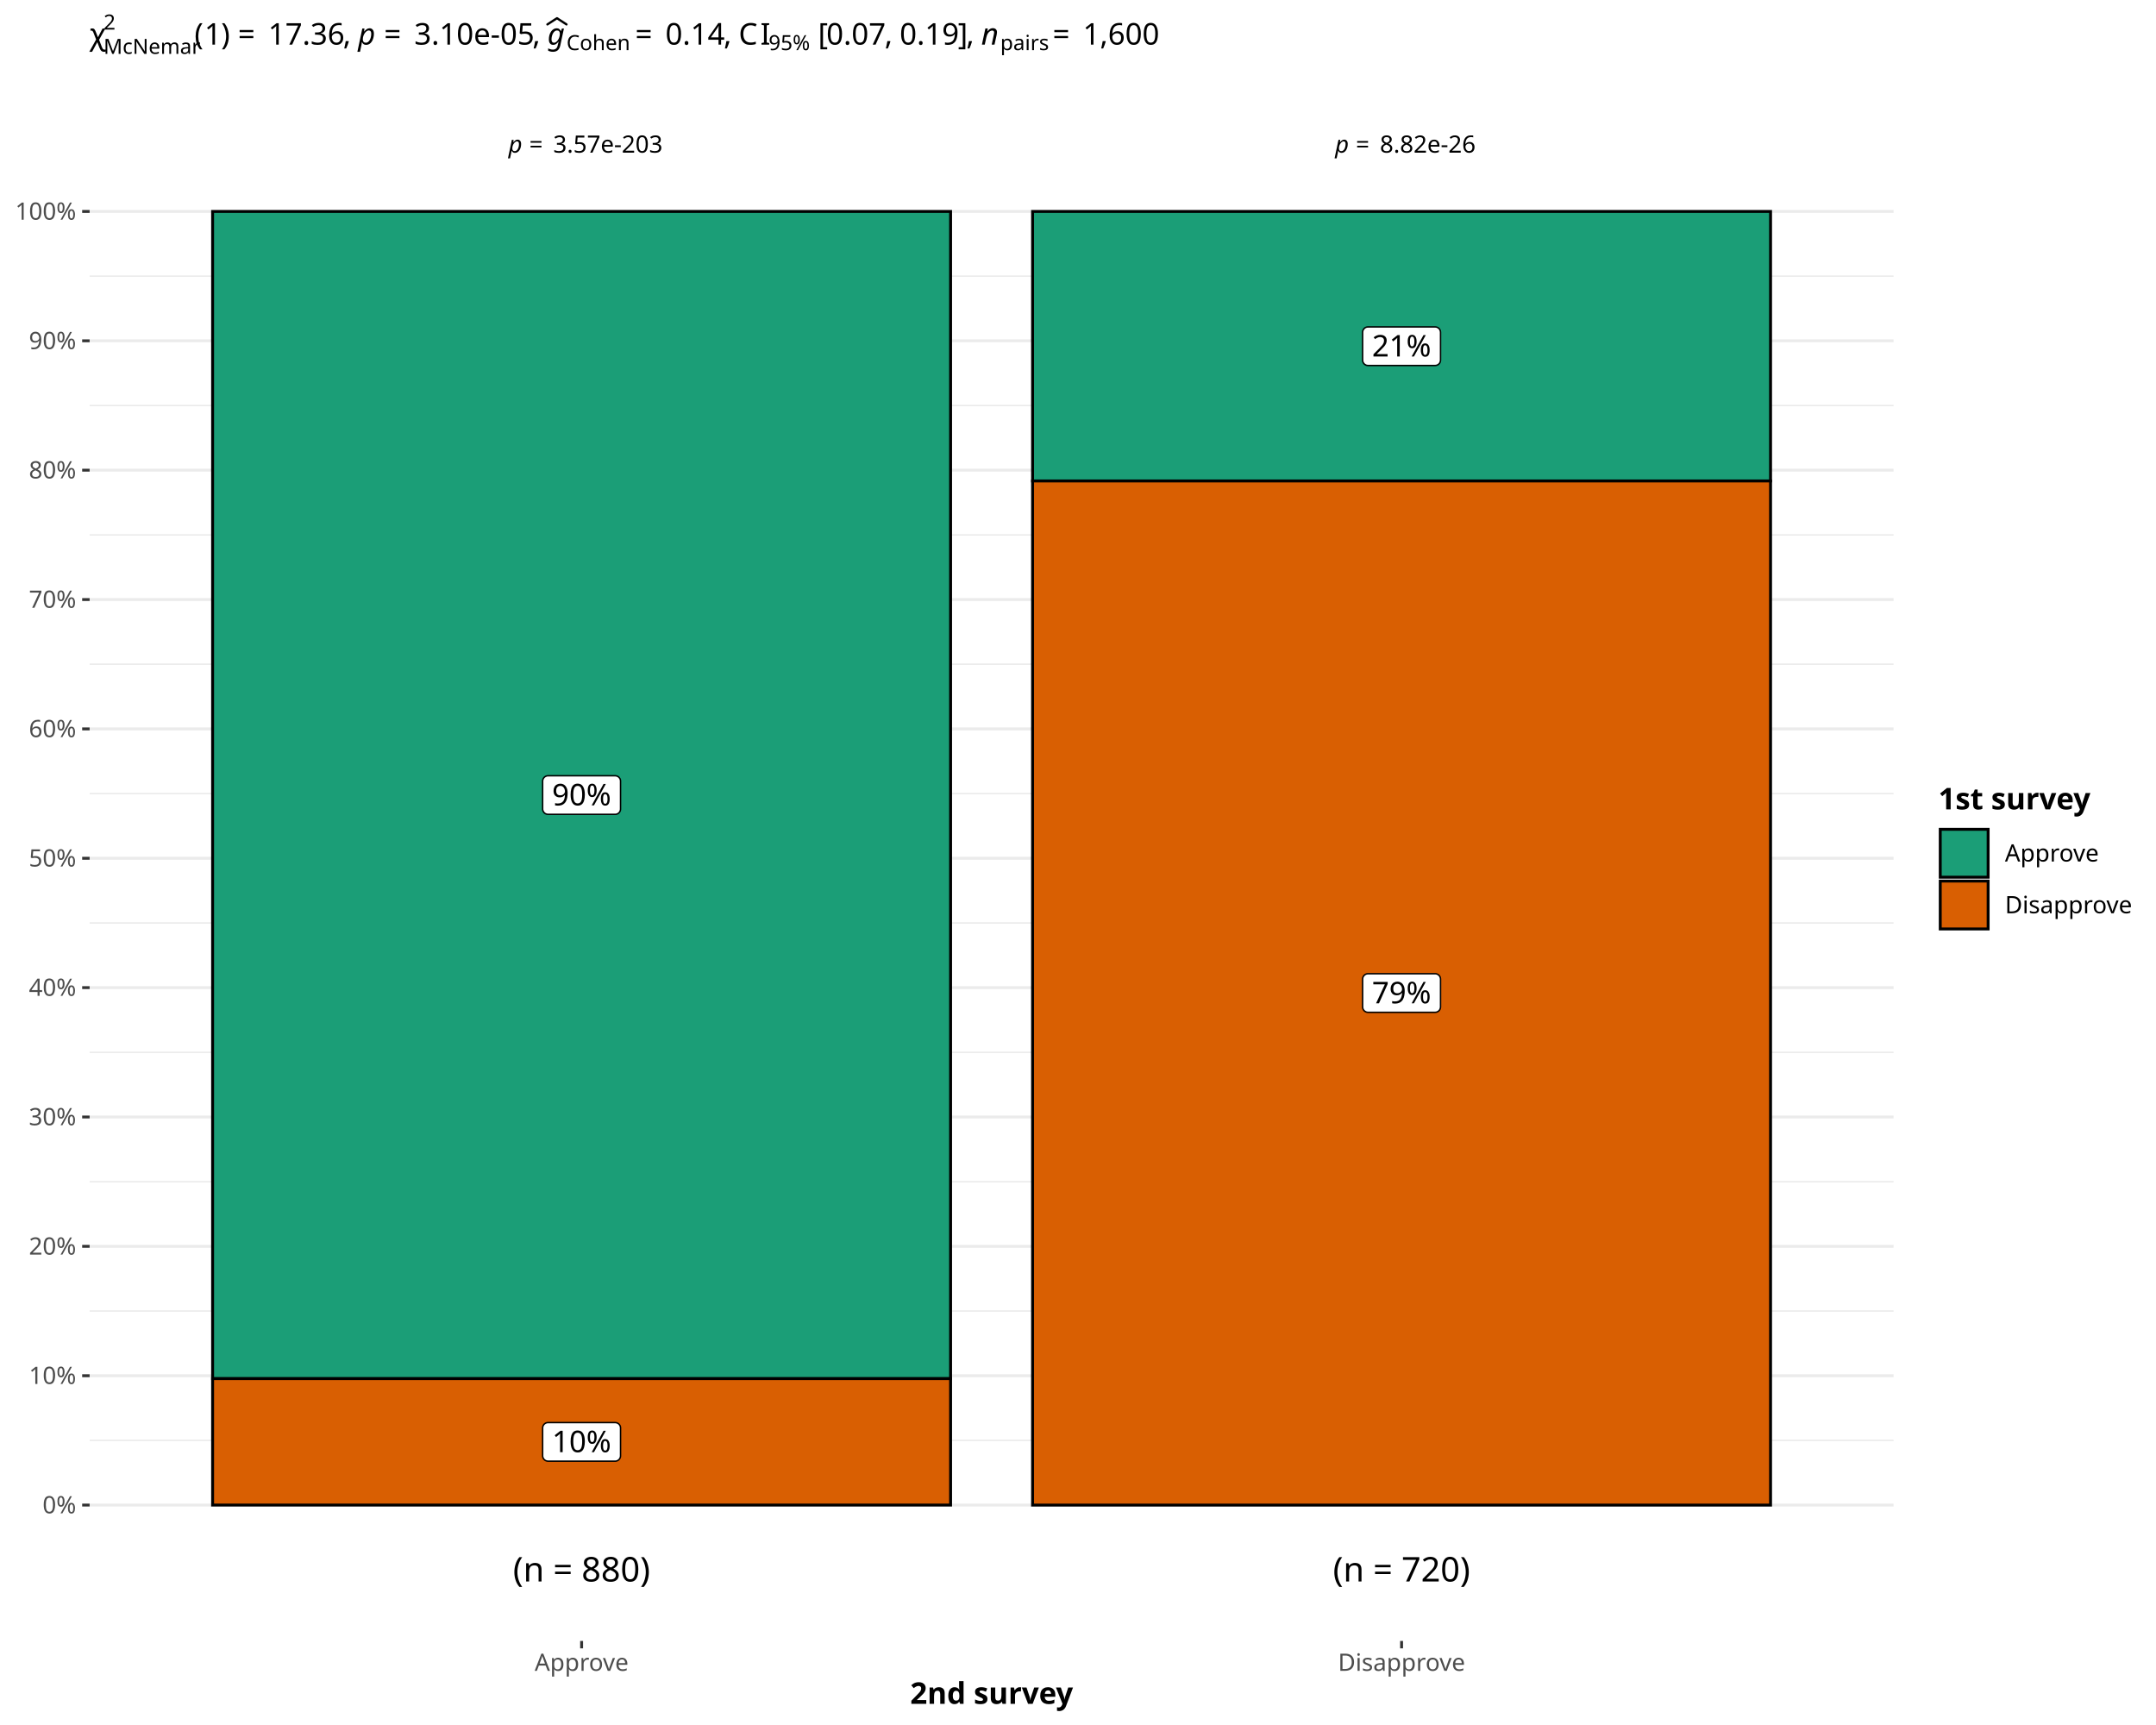
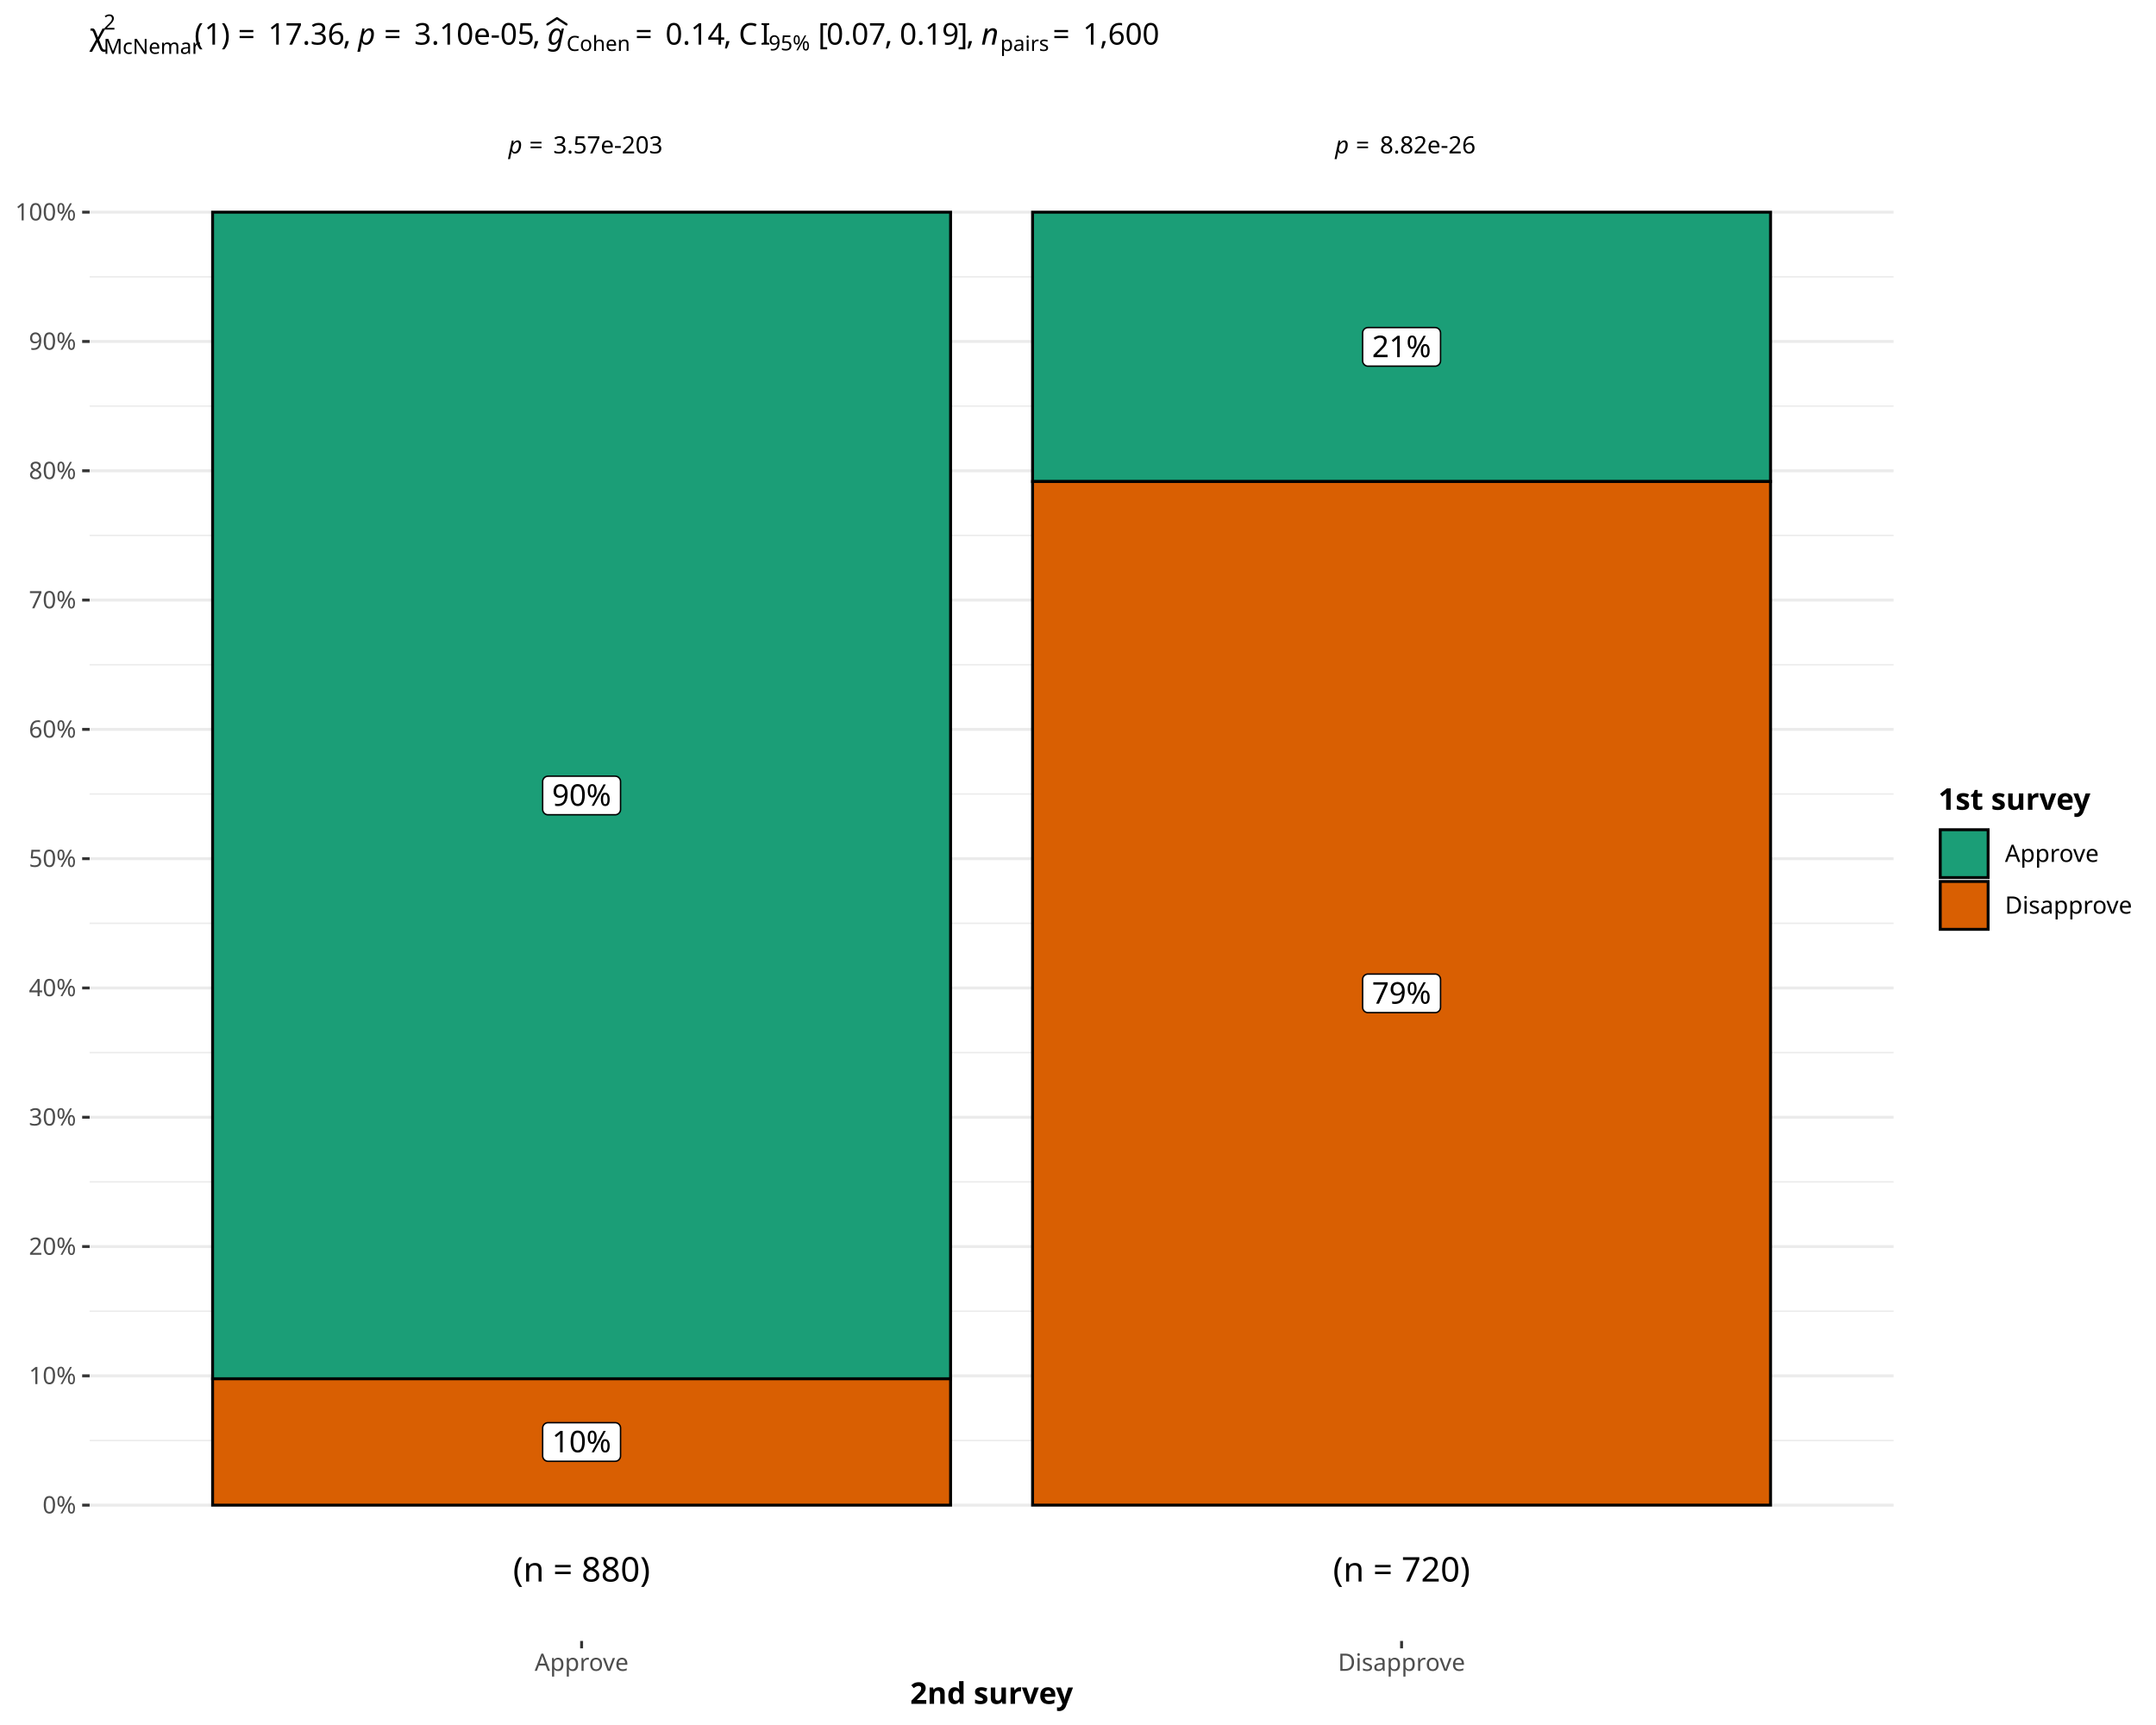
<svg xmlns="http://www.w3.org/2000/svg" class="svglite" data-engine-version="2.0" width="720.00pt" height="576.00pt" viewBox="0 0 720.00 576.00">
  <defs>
    <style type="text/css">
    .svglite line, .svglite polyline, .svglite polygon, .svglite path, .svglite rect, .svglite circle {
      fill: none;
      stroke: #000000;
      stroke-linecap: round;
      stroke-linejoin: round;
      stroke-miterlimit: 10.00;
    }
  </style>
  </defs>
  <rect width="100%" height="100%" style="stroke: none; fill: #FFFFFF;" />
  <defs>
    <clipPath id="cpMC4wMHw3MjAuMDB8MC4wMHw1NzYuMDA=">
      <rect x="0.00" y="0.00" width="720.00" height="576.00" />
    </clipPath>
  </defs>
  <g clip-path="url(#cpMC4wMHw3MjAuMDB8MC4wMHw1NzYuMDA=)">
    <rect x="0.00" y="0.00" width="720.00" height="576.00" style="stroke-width: 0.97; stroke: #FFFFFF; fill: #FFFFFF;" />
  </g>
  <defs>
-     <clipPath id="cpMjkuOTN8NjMyLjM2fDI1LjI1fDU0Ny45Mg==">
-       <rect x="29.93" y="25.25" width="602.43" height="522.67" />
+     <clipPath id="cpMjkuOTN8NjMyLjM2fDI1LjUyfDU0Ny45Mg==">
+       <rect x="29.93" y="25.52" width="602.43" height="522.40" />
    </clipPath>
  </defs>
-   <g clip-path="url(#cpMjkuOTN8NjMyLjM2fDI1LjI1fDU0Ny45Mg==)">
-     <rect x="29.93" y="25.25" width="602.43" height="522.67" style="stroke-width: 0.97; stroke: none; fill: #FFFFFF;" />
-     <polyline points="29.93,480.97 632.36,480.97 " style="stroke-width: 0.48; stroke: #EBEBEB; stroke-linecap: butt;" />
-     <polyline points="29.93,437.77 632.36,437.77 " style="stroke-width: 0.48; stroke: #EBEBEB; stroke-linecap: butt;" />
-     <polyline points="29.93,394.58 632.36,394.58 " style="stroke-width: 0.48; stroke: #EBEBEB; stroke-linecap: butt;" />
-     <polyline points="29.93,351.38 632.36,351.38 " style="stroke-width: 0.48; stroke: #EBEBEB; stroke-linecap: butt;" />
-     <polyline points="29.93,308.18 632.36,308.18 " style="stroke-width: 0.48; stroke: #EBEBEB; stroke-linecap: butt;" />
-     <polyline points="29.93,264.99 632.36,264.99 " style="stroke-width: 0.48; stroke: #EBEBEB; stroke-linecap: butt;" />
-     <polyline points="29.93,221.79 632.36,221.79 " style="stroke-width: 0.48; stroke: #EBEBEB; stroke-linecap: butt;" />
-     <polyline points="29.93,178.60 632.36,178.60 " style="stroke-width: 0.48; stroke: #EBEBEB; stroke-linecap: butt;" />
-     <polyline points="29.93,135.40 632.36,135.40 " style="stroke-width: 0.48; stroke: #EBEBEB; stroke-linecap: butt;" />
-     <polyline points="29.93,92.21 632.36,92.21 " style="stroke-width: 0.48; stroke: #EBEBEB; stroke-linecap: butt;" />
-     <polyline points="29.93,502.56 632.36,502.56 " style="stroke-width: 0.97; stroke: #EBEBEB; stroke-linecap: butt;" />
-     <polyline points="29.93,459.37 632.36,459.37 " style="stroke-width: 0.97; stroke: #EBEBEB; stroke-linecap: butt;" />
-     <polyline points="29.93,416.17 632.36,416.17 " style="stroke-width: 0.97; stroke: #EBEBEB; stroke-linecap: butt;" />
-     <polyline points="29.93,372.98 632.36,372.98 " style="stroke-width: 0.97; stroke: #EBEBEB; stroke-linecap: butt;" />
-     <polyline points="29.93,329.78 632.36,329.78 " style="stroke-width: 0.97; stroke: #EBEBEB; stroke-linecap: butt;" />
-     <polyline points="29.93,286.59 632.36,286.59 " style="stroke-width: 0.97; stroke: #EBEBEB; stroke-linecap: butt;" />
-     <polyline points="29.93,243.39 632.36,243.39 " style="stroke-width: 0.97; stroke: #EBEBEB; stroke-linecap: butt;" />
-     <polyline points="29.93,200.20 632.36,200.20 " style="stroke-width: 0.97; stroke: #EBEBEB; stroke-linecap: butt;" />
-     <polyline points="29.93,157.00 632.36,157.00 " style="stroke-width: 0.97; stroke: #EBEBEB; stroke-linecap: butt;" />
-     <polyline points="29.93,113.80 632.36,113.80 " style="stroke-width: 0.97; stroke: #EBEBEB; stroke-linecap: butt;" />
-     <polyline points="29.93,70.61 632.36,70.61 " style="stroke-width: 0.97; stroke: #EBEBEB; stroke-linecap: butt;" />
-     <rect x="71.00" y="70.61" width="246.45" height="389.74" style="stroke-width: 0.97; stroke-linecap: butt; stroke-linejoin: miter; fill: #1B9E77;" />
-     <rect x="71.00" y="460.35" width="246.45" height="42.21" style="stroke-width: 0.97; stroke-linecap: butt; stroke-linejoin: miter; fill: #D95F02;" />
-     <rect x="344.83" y="70.61" width="246.45" height="89.99" style="stroke-width: 0.97; stroke-linecap: butt; stroke-linejoin: miter; fill: #1B9E77;" />
-     <rect x="344.83" y="160.60" width="246.45" height="341.97" style="stroke-width: 0.97; stroke-linecap: butt; stroke-linejoin: miter; fill: #D95F02;" />
-     <polygon points="183.02,271.92 205.43,271.92 205.36,271.92 205.65,271.91 205.94,271.85 206.21,271.75 206.46,271.60 206.68,271.42 206.87,271.20 207.03,270.96 207.14,270.69 207.21,270.41 207.23,270.12 207.23,270.12 207.23,260.84 207.23,260.84 207.21,260.55 207.14,260.27 207.03,260.00 206.87,259.76 206.68,259.54 206.46,259.36 206.21,259.21 205.94,259.11 205.65,259.05 205.43,259.04 183.02,259.04 183.24,259.05 182.95,259.04 182.66,259.07 182.38,259.16 182.12,259.28 181.88,259.44 181.67,259.64 181.50,259.88 181.36,260.13 181.27,260.41 181.22,260.69 181.22,260.84 181.22,270.12 181.22,269.98 181.22,270.27 181.27,270.55 181.36,270.83 181.50,271.08 181.67,271.31 181.88,271.51 182.12,271.68 182.38,271.80 182.66,271.88 182.95,271.92 " style="stroke-width: 0.48; fill: #FFFFFF;" />
-     <text x="194.23" y="268.92" text-anchor="middle" style="font-size: 10.00px; font-family: sans;" textLength="20.02px" lengthAdjust="spacingAndGlyphs">90%</text>
-     <polygon points="183.02,487.90 205.43,487.90 205.36,487.90 205.65,487.89 205.94,487.83 206.21,487.73 206.46,487.58 206.68,487.40 206.87,487.18 207.03,486.94 207.14,486.67 207.21,486.39 207.23,486.10 207.23,486.10 207.23,476.82 207.23,476.82 207.21,476.53 207.14,476.25 207.03,475.98 206.87,475.74 206.68,475.52 206.46,475.34 206.21,475.19 205.94,475.09 205.65,475.03 205.43,475.02 183.02,475.02 183.24,475.03 182.95,475.02 182.66,475.05 182.38,475.13 182.12,475.26 181.88,475.42 181.67,475.62 181.50,475.85 181.36,476.11 181.27,476.39 181.22,476.67 181.22,476.82 181.22,486.10 181.22,485.95 181.22,486.24 181.27,486.53 181.36,486.80 181.50,487.06 181.67,487.29 181.88,487.49 182.12,487.66 182.38,487.78 182.66,487.86 182.95,487.90 " style="stroke-width: 0.48; fill: #FFFFFF;" />
-     <text x="194.23" y="484.90" text-anchor="middle" style="font-size: 10.00px; font-family: sans;" textLength="20.02px" lengthAdjust="spacingAndGlyphs">10%</text>
-     <polygon points="456.85,122.04 479.27,122.04 479.19,122.04 479.48,122.03 479.77,121.97 480.04,121.87 480.29,121.73 480.51,121.54 480.71,121.33 480.86,121.08 480.97,120.81 481.04,120.53 481.07,120.24 481.07,120.24 481.07,110.96 481.07,110.96 481.04,110.67 480.97,110.39 480.86,110.13 480.71,109.88 480.51,109.66 480.29,109.48 480.04,109.34 479.77,109.23 479.48,109.18 479.27,109.16 456.85,109.16 457.07,109.18 456.78,109.16 456.49,109.20 456.21,109.28 455.95,109.40 455.71,109.57 455.50,109.77 455.33,110.00 455.19,110.26 455.10,110.53 455.06,110.82 455.05,110.96 455.05,120.24 455.06,120.10 455.06,120.39 455.10,120.68 455.19,120.95 455.33,121.21 455.50,121.44 455.71,121.64 455.95,121.80 456.21,121.93 456.49,122.01 456.78,122.04 " style="stroke-width: 0.48; fill: #FFFFFF;" />
-     <text x="468.06" y="119.04" text-anchor="middle" style="font-size: 10.00px; font-family: sans;" textLength="20.02px" lengthAdjust="spacingAndGlyphs">21%</text>
-     <polygon points="456.85,338.02 479.27,338.02 479.19,338.02 479.48,338.01 479.77,337.95 480.04,337.85 480.29,337.70 480.51,337.52 480.71,337.30 480.86,337.06 480.97,336.79 481.04,336.51 481.07,336.22 481.07,336.22 481.07,326.94 481.07,326.94 481.04,326.65 480.97,326.37 480.86,326.10 480.71,325.86 480.51,325.64 480.29,325.46 480.04,325.31 479.77,325.21 479.48,325.15 479.27,325.14 456.85,325.14 457.07,325.15 456.78,325.14 456.49,325.18 456.21,325.26 455.95,325.38 455.71,325.55 455.50,325.75 455.33,325.98 455.19,326.24 455.10,326.51 455.06,326.80 455.05,326.94 455.05,336.22 455.06,336.08 455.06,336.37 455.10,336.65 455.19,336.93 455.33,337.18 455.50,337.42 455.71,337.62 455.95,337.78 456.21,337.91 456.49,337.99 456.78,338.02 " style="stroke-width: 0.48; fill: #FFFFFF;" />
-     <text x="468.06" y="335.02" text-anchor="middle" style="font-size: 10.00px; font-family: sans;" textLength="20.02px" lengthAdjust="spacingAndGlyphs">79%</text>
-     <text x="443.86" y="50.97" style="font-size: 7.97px; font-family: sans;" textLength="1.99px" lengthAdjust="spacingAndGlyphs"> </text>
-     <text x="445.86" y="50.97" style="font-size: 7.97px; font-style: italic; font-family: sans;" textLength="4.43px" lengthAdjust="spacingAndGlyphs">p</text>
-     <text x="452.77" y="50.97" style="font-size: 7.97px; font-family: sans;" textLength="6.19px" lengthAdjust="spacingAndGlyphs">=</text>
-     <text x="460.80" y="50.97" style="font-size: 7.97px; font-family: sans;" textLength="31.45px" lengthAdjust="spacingAndGlyphs">8.82e-26</text>
-     <text x="167.81" y="50.97" style="font-size: 7.97px; font-family: sans;" textLength="1.99px" lengthAdjust="spacingAndGlyphs"> </text>
-     <text x="169.81" y="50.97" style="font-size: 7.97px; font-style: italic; font-family: sans;" textLength="4.43px" lengthAdjust="spacingAndGlyphs">p</text>
-     <text x="176.73" y="50.97" style="font-size: 7.97px; font-family: sans;" textLength="6.19px" lengthAdjust="spacingAndGlyphs">=</text>
-     <text x="184.75" y="50.97" style="font-size: 7.97px; font-family: sans;" textLength="35.88px" lengthAdjust="spacingAndGlyphs">3.57e-203</text>
-     <text x="468.06" y="528.08" text-anchor="middle" style="font-size: 11.38px; font-family: sans;" textLength="45.87px" lengthAdjust="spacingAndGlyphs">(n = 720)</text>
-     <text x="194.23" y="528.08" text-anchor="middle" style="font-size: 11.38px; font-family: sans;" textLength="45.87px" lengthAdjust="spacingAndGlyphs">(n = 880)</text>
+   <g clip-path="url(#cpMjkuOTN8NjMyLjM2fDI1LjUyfDU0Ny45Mg==)">
+     <rect x="29.93" y="25.52" width="602.43" height="522.40" style="stroke-width: 0.97; stroke: none; fill: #FFFFFF;" />
+     <polyline points="29.93,481.00 632.36,481.00 " style="stroke-width: 0.48; stroke: #EBEBEB; stroke-linecap: butt;" />
+     <polyline points="29.93,437.83 632.36,437.83 " style="stroke-width: 0.48; stroke: #EBEBEB; stroke-linecap: butt;" />
+     <polyline points="29.93,394.65 632.36,394.65 " style="stroke-width: 0.48; stroke: #EBEBEB; stroke-linecap: butt;" />
+     <polyline points="29.93,351.48 632.36,351.48 " style="stroke-width: 0.48; stroke: #EBEBEB; stroke-linecap: butt;" />
+     <polyline points="29.93,308.31 632.36,308.31 " style="stroke-width: 0.48; stroke: #EBEBEB; stroke-linecap: butt;" />
+     <polyline points="29.93,265.13 632.36,265.13 " style="stroke-width: 0.48; stroke: #EBEBEB; stroke-linecap: butt;" />
+     <polyline points="29.93,221.96 632.36,221.96 " style="stroke-width: 0.48; stroke: #EBEBEB; stroke-linecap: butt;" />
+     <polyline points="29.93,178.78 632.36,178.78 " style="stroke-width: 0.48; stroke: #EBEBEB; stroke-linecap: butt;" />
+     <polyline points="29.93,135.61 632.36,135.61 " style="stroke-width: 0.48; stroke: #EBEBEB; stroke-linecap: butt;" />
+     <polyline points="29.93,92.44 632.36,92.44 " style="stroke-width: 0.48; stroke: #EBEBEB; stroke-linecap: butt;" />
+     <polyline points="29.93,502.59 632.36,502.59 " style="stroke-width: 0.97; stroke: #EBEBEB; stroke-linecap: butt;" />
+     <polyline points="29.93,459.41 632.36,459.41 " style="stroke-width: 0.97; stroke: #EBEBEB; stroke-linecap: butt;" />
+     <polyline points="29.93,416.24 632.36,416.24 " style="stroke-width: 0.97; stroke: #EBEBEB; stroke-linecap: butt;" />
+     <polyline points="29.93,373.07 632.36,373.07 " style="stroke-width: 0.97; stroke: #EBEBEB; stroke-linecap: butt;" />
+     <polyline points="29.93,329.89 632.36,329.89 " style="stroke-width: 0.97; stroke: #EBEBEB; stroke-linecap: butt;" />
+     <polyline points="29.93,286.72 632.36,286.72 " style="stroke-width: 0.97; stroke: #EBEBEB; stroke-linecap: butt;" />
+     <polyline points="29.93,243.54 632.36,243.54 " style="stroke-width: 0.97; stroke: #EBEBEB; stroke-linecap: butt;" />
+     <polyline points="29.93,200.37 632.36,200.37 " style="stroke-width: 0.97; stroke: #EBEBEB; stroke-linecap: butt;" />
+     <polyline points="29.93,157.20 632.36,157.20 " style="stroke-width: 0.97; stroke: #EBEBEB; stroke-linecap: butt;" />
+     <polyline points="29.93,114.02 632.36,114.02 " style="stroke-width: 0.97; stroke: #EBEBEB; stroke-linecap: butt;" />
+     <polyline points="29.93,70.85 632.36,70.85 " style="stroke-width: 0.97; stroke: #EBEBEB; stroke-linecap: butt;" />
+     <rect x="71.00" y="70.85" width="246.45" height="389.55" style="stroke-width: 0.97; stroke-linecap: butt; stroke-linejoin: miter; fill: #1B9E77;" />
+     <rect x="71.00" y="460.40" width="246.45" height="42.19" style="stroke-width: 0.97; stroke-linecap: butt; stroke-linejoin: miter; fill: #D95F02;" />
+     <rect x="344.83" y="70.85" width="246.45" height="89.95" style="stroke-width: 0.97; stroke-linecap: butt; stroke-linejoin: miter; fill: #1B9E77;" />
+     <rect x="344.83" y="160.79" width="246.45" height="341.79" style="stroke-width: 0.97; stroke-linecap: butt; stroke-linejoin: miter; fill: #D95F02;" />
+     <polygon points="183.02,272.06 205.43,272.06 205.36,272.06 205.65,272.05 205.94,271.99 206.21,271.89 206.46,271.74 206.68,271.56 206.87,271.34 207.03,271.10 207.14,270.83 207.21,270.55 207.23,270.26 207.23,270.26 207.23,260.98 207.23,260.98 207.21,260.69 207.14,260.41 207.03,260.14 206.87,259.90 206.68,259.68 206.46,259.50 206.21,259.35 205.94,259.25 205.65,259.19 205.43,259.18 183.02,259.18 183.24,259.19 182.95,259.18 182.66,259.22 182.38,259.30 182.12,259.42 181.88,259.59 181.67,259.79 181.50,260.02 181.36,260.28 181.27,260.55 181.22,260.84 181.22,260.98 181.22,270.26 181.22,270.12 181.22,270.41 181.27,270.69 181.36,270.97 181.50,271.22 181.67,271.46 181.88,271.66 182.12,271.82 182.38,271.95 182.66,272.03 182.95,272.06 " style="stroke-width: 0.48; fill: #FFFFFF;" />
+     <text x="194.23" y="269.06" text-anchor="middle" style="font-size: 10.00px; font-family: sans;" textLength="20.02px" lengthAdjust="spacingAndGlyphs">90%</text>
+     <polygon points="183.02,487.93 205.43,487.93 205.36,487.93 205.65,487.92 205.94,487.86 206.21,487.76 206.46,487.61 206.68,487.43 206.87,487.21 207.03,486.97 207.14,486.70 207.21,486.42 207.23,486.13 207.23,486.13 207.23,476.85 207.23,476.85 207.21,476.56 207.14,476.28 207.03,476.01 206.87,475.77 206.68,475.55 206.46,475.37 206.21,475.22 205.94,475.12 205.65,475.06 205.43,475.05 183.02,475.05 183.24,475.06 182.95,475.05 182.66,475.09 182.38,475.17 182.12,475.29 181.88,475.46 181.67,475.66 181.50,475.89 181.36,476.14 181.27,476.42 181.22,476.71 181.22,476.85 181.22,486.13 181.22,485.99 181.22,486.28 181.27,486.56 181.36,486.84 181.50,487.09 181.67,487.33 181.88,487.53 182.12,487.69 182.38,487.82 182.66,487.90 182.95,487.93 " style="stroke-width: 0.48; fill: #FFFFFF;" />
+     <text x="194.23" y="484.93" text-anchor="middle" style="font-size: 10.00px; font-family: sans;" textLength="20.02px" lengthAdjust="spacingAndGlyphs">10%</text>
+     <polygon points="456.85,122.26 479.27,122.26 479.19,122.26 479.48,122.25 479.77,122.19 480.04,122.09 480.29,121.94 480.51,121.76 480.71,121.54 480.86,121.30 480.97,121.03 481.04,120.75 481.07,120.46 481.07,120.46 481.07,111.18 481.07,111.18 481.04,110.89 480.97,110.61 480.86,110.34 480.71,110.10 480.51,109.88 480.29,109.70 480.04,109.55 479.77,109.45 479.48,109.39 479.27,109.38 456.85,109.38 457.07,109.39 456.78,109.38 456.49,109.42 456.21,109.50 455.95,109.62 455.71,109.79 455.50,109.99 455.33,110.22 455.19,110.47 455.10,110.75 455.06,111.04 455.05,111.18 455.05,120.46 455.06,120.32 455.06,120.61 455.10,120.89 455.19,121.17 455.33,121.42 455.50,121.66 455.71,121.86 455.95,122.02 456.21,122.15 456.49,122.23 456.78,122.26 " style="stroke-width: 0.48; fill: #FFFFFF;" />
+     <text x="468.06" y="119.26" text-anchor="middle" style="font-size: 10.00px; font-family: sans;" textLength="20.02px" lengthAdjust="spacingAndGlyphs">21%</text>
+     <polygon points="456.85,338.13 479.27,338.13 479.19,338.13 479.48,338.12 479.77,338.06 480.04,337.96 480.29,337.81 480.51,337.63 480.71,337.41 480.86,337.17 480.97,336.90 481.04,336.62 481.07,336.33 481.07,336.33 481.07,327.05 481.07,327.05 481.04,326.76 480.97,326.48 480.86,326.21 480.71,325.97 480.51,325.75 480.29,325.57 480.04,325.42 479.77,325.32 479.48,325.26 479.27,325.25 456.85,325.25 457.07,325.26 456.78,325.25 456.49,325.29 456.21,325.37 455.95,325.49 455.71,325.66 455.50,325.86 455.33,326.09 455.19,326.34 455.10,326.62 455.06,326.91 455.05,327.05 455.05,336.33 455.06,336.19 455.06,336.48 455.10,336.76 455.19,337.04 455.33,337.29 455.50,337.53 455.71,337.73 455.95,337.89 456.21,338.01 456.49,338.10 456.78,338.13 " style="stroke-width: 0.48; fill: #FFFFFF;" />
+     <text x="468.06" y="335.13" text-anchor="middle" style="font-size: 10.00px; font-family: sans;" textLength="20.02px" lengthAdjust="spacingAndGlyphs">79%</text>
+     <text x="443.86" y="51.22" style="font-size: 7.97px; font-family: sans;" textLength="1.99px" lengthAdjust="spacingAndGlyphs"> </text>
+     <text x="445.86" y="51.22" style="font-size: 7.97px; font-style: italic; font-family: sans;" textLength="4.43px" lengthAdjust="spacingAndGlyphs">p</text>
+     <text x="452.77" y="51.22" style="font-size: 7.97px; font-family: sans;" textLength="6.19px" lengthAdjust="spacingAndGlyphs">=</text>
+     <text x="460.80" y="51.22" style="font-size: 7.97px; font-family: sans;" textLength="31.45px" lengthAdjust="spacingAndGlyphs">8.82e-26</text>
+     <text x="167.81" y="51.22" style="font-size: 7.97px; font-family: sans;" textLength="1.99px" lengthAdjust="spacingAndGlyphs"> </text>
+     <text x="169.81" y="51.22" style="font-size: 7.97px; font-style: italic; font-family: sans;" textLength="4.43px" lengthAdjust="spacingAndGlyphs">p</text>
+     <text x="176.73" y="51.22" style="font-size: 7.97px; font-family: sans;" textLength="6.19px" lengthAdjust="spacingAndGlyphs">=</text>
+     <text x="184.75" y="51.22" style="font-size: 7.97px; font-family: sans;" textLength="35.88px" lengthAdjust="spacingAndGlyphs">3.57e-203</text>
+     <text x="468.06" y="528.09" text-anchor="middle" style="font-size: 11.38px; font-family: sans;" textLength="45.87px" lengthAdjust="spacingAndGlyphs">(n = 720)</text>
+     <text x="194.23" y="528.09" text-anchor="middle" style="font-size: 11.38px; font-family: sans;" textLength="45.87px" lengthAdjust="spacingAndGlyphs">(n = 880)</text>
  </g>
  <g clip-path="url(#cpMC4wMHw3MjAuMDB8MC4wMHw1NzYuMDA=)">
-     <text x="25.44" y="505.32" text-anchor="end" style="font-size: 8.00px; fill: #4D4D4D; font-family: sans;" textLength="11.56px" lengthAdjust="spacingAndGlyphs">0%</text>
-     <text x="25.44" y="462.12" text-anchor="end" style="font-size: 8.00px; fill: #4D4D4D; font-family: sans;" textLength="16.01px" lengthAdjust="spacingAndGlyphs">10%</text>
-     <text x="25.44" y="418.93" text-anchor="end" style="font-size: 8.00px; fill: #4D4D4D; font-family: sans;" textLength="16.01px" lengthAdjust="spacingAndGlyphs">20%</text>
-     <text x="25.44" y="375.73" text-anchor="end" style="font-size: 8.00px; fill: #4D4D4D; font-family: sans;" textLength="16.01px" lengthAdjust="spacingAndGlyphs">30%</text>
-     <text x="25.44" y="332.53" text-anchor="end" style="font-size: 8.00px; fill: #4D4D4D; font-family: sans;" textLength="16.01px" lengthAdjust="spacingAndGlyphs">40%</text>
-     <text x="25.44" y="289.34" text-anchor="end" style="font-size: 8.00px; fill: #4D4D4D; font-family: sans;" textLength="16.01px" lengthAdjust="spacingAndGlyphs">50%</text>
-     <text x="25.44" y="246.14" text-anchor="end" style="font-size: 8.00px; fill: #4D4D4D; font-family: sans;" textLength="16.01px" lengthAdjust="spacingAndGlyphs">60%</text>
-     <text x="25.44" y="202.95" text-anchor="end" style="font-size: 8.00px; fill: #4D4D4D; font-family: sans;" textLength="16.01px" lengthAdjust="spacingAndGlyphs">70%</text>
-     <text x="25.44" y="159.75" text-anchor="end" style="font-size: 8.00px; fill: #4D4D4D; font-family: sans;" textLength="16.01px" lengthAdjust="spacingAndGlyphs">80%</text>
-     <text x="25.44" y="116.56" text-anchor="end" style="font-size: 8.00px; fill: #4D4D4D; font-family: sans;" textLength="16.01px" lengthAdjust="spacingAndGlyphs">90%</text>
-     <text x="25.44" y="73.36" text-anchor="end" style="font-size: 8.00px; fill: #4D4D4D; font-family: sans;" textLength="20.46px" lengthAdjust="spacingAndGlyphs">100%</text>
-     <polyline points="27.44,502.56 29.93,502.56 " style="stroke-width: 0.97; stroke: #333333; stroke-linecap: butt;" />
-     <polyline points="27.44,459.37 29.93,459.37 " style="stroke-width: 0.97; stroke: #333333; stroke-linecap: butt;" />
-     <polyline points="27.44,416.17 29.93,416.17 " style="stroke-width: 0.97; stroke: #333333; stroke-linecap: butt;" />
-     <polyline points="27.44,372.98 29.93,372.98 " style="stroke-width: 0.97; stroke: #333333; stroke-linecap: butt;" />
-     <polyline points="27.44,329.78 29.93,329.78 " style="stroke-width: 0.97; stroke: #333333; stroke-linecap: butt;" />
-     <polyline points="27.44,286.59 29.93,286.59 " style="stroke-width: 0.97; stroke: #333333; stroke-linecap: butt;" />
-     <polyline points="27.44,243.39 29.93,243.39 " style="stroke-width: 0.97; stroke: #333333; stroke-linecap: butt;" />
-     <polyline points="27.44,200.20 29.93,200.20 " style="stroke-width: 0.97; stroke: #333333; stroke-linecap: butt;" />
-     <polyline points="27.44,157.00 29.93,157.00 " style="stroke-width: 0.97; stroke: #333333; stroke-linecap: butt;" />
-     <polyline points="27.44,113.80 29.93,113.80 " style="stroke-width: 0.97; stroke: #333333; stroke-linecap: butt;" />
-     <polyline points="27.44,70.61 29.93,70.61 " style="stroke-width: 0.97; stroke: #333333; stroke-linecap: butt;" />
+     <text x="25.44" y="505.34" text-anchor="end" style="font-size: 8.00px; fill: #4D4D4D; font-family: sans;" textLength="11.56px" lengthAdjust="spacingAndGlyphs">0%</text>
+     <text x="25.44" y="462.17" text-anchor="end" style="font-size: 8.00px; fill: #4D4D4D; font-family: sans;" textLength="16.01px" lengthAdjust="spacingAndGlyphs">10%</text>
+     <text x="25.44" y="418.99" text-anchor="end" style="font-size: 8.00px; fill: #4D4D4D; font-family: sans;" textLength="16.01px" lengthAdjust="spacingAndGlyphs">20%</text>
+     <text x="25.44" y="375.82" text-anchor="end" style="font-size: 8.00px; fill: #4D4D4D; font-family: sans;" textLength="16.01px" lengthAdjust="spacingAndGlyphs">30%</text>
+     <text x="25.44" y="332.64" text-anchor="end" style="font-size: 8.00px; fill: #4D4D4D; font-family: sans;" textLength="16.01px" lengthAdjust="spacingAndGlyphs">40%</text>
+     <text x="25.44" y="289.47" text-anchor="end" style="font-size: 8.00px; fill: #4D4D4D; font-family: sans;" textLength="16.01px" lengthAdjust="spacingAndGlyphs">50%</text>
+     <text x="25.44" y="246.30" text-anchor="end" style="font-size: 8.00px; fill: #4D4D4D; font-family: sans;" textLength="16.01px" lengthAdjust="spacingAndGlyphs">60%</text>
+     <text x="25.44" y="203.12" text-anchor="end" style="font-size: 8.00px; fill: #4D4D4D; font-family: sans;" textLength="16.01px" lengthAdjust="spacingAndGlyphs">70%</text>
+     <text x="25.44" y="159.95" text-anchor="end" style="font-size: 8.00px; fill: #4D4D4D; font-family: sans;" textLength="16.01px" lengthAdjust="spacingAndGlyphs">80%</text>
+     <text x="25.44" y="116.78" text-anchor="end" style="font-size: 8.00px; fill: #4D4D4D; font-family: sans;" textLength="16.01px" lengthAdjust="spacingAndGlyphs">90%</text>
+     <text x="25.44" y="73.60" text-anchor="end" style="font-size: 8.00px; fill: #4D4D4D; font-family: sans;" textLength="20.46px" lengthAdjust="spacingAndGlyphs">100%</text>
+     <polyline points="27.44,502.59 29.93,502.59 " style="stroke-width: 0.97; stroke: #333333; stroke-linecap: butt;" />
+     <polyline points="27.44,459.41 29.93,459.41 " style="stroke-width: 0.97; stroke: #333333; stroke-linecap: butt;" />
+     <polyline points="27.44,416.24 29.93,416.24 " style="stroke-width: 0.97; stroke: #333333; stroke-linecap: butt;" />
+     <polyline points="27.44,373.07 29.93,373.07 " style="stroke-width: 0.97; stroke: #333333; stroke-linecap: butt;" />
+     <polyline points="27.44,329.89 29.93,329.89 " style="stroke-width: 0.97; stroke: #333333; stroke-linecap: butt;" />
+     <polyline points="27.44,286.72 29.93,286.72 " style="stroke-width: 0.97; stroke: #333333; stroke-linecap: butt;" />
+     <polyline points="27.44,243.54 29.93,243.54 " style="stroke-width: 0.97; stroke: #333333; stroke-linecap: butt;" />
+     <polyline points="27.44,200.37 29.93,200.37 " style="stroke-width: 0.97; stroke: #333333; stroke-linecap: butt;" />
+     <polyline points="27.44,157.20 29.93,157.20 " style="stroke-width: 0.97; stroke: #333333; stroke-linecap: butt;" />
+     <polyline points="27.44,114.02 29.93,114.02 " style="stroke-width: 0.97; stroke: #333333; stroke-linecap: butt;" />
+     <polyline points="27.44,70.85 29.93,70.85 " style="stroke-width: 0.97; stroke: #333333; stroke-linecap: butt;" />
    <polyline points="194.23,550.41 194.23,547.92 " style="stroke-width: 0.97; stroke: #333333; stroke-linecap: butt;" />
    <polyline points="468.06,550.41 468.06,547.92 " style="stroke-width: 0.97; stroke: #333333; stroke-linecap: butt;" />
    <text x="194.23" y="557.91" text-anchor="middle" style="font-size: 8.00px; fill: #4D4D4D; font-family: sans;" textLength="29.80px" lengthAdjust="spacingAndGlyphs">Approve</text>
    <text x="468.06" y="557.91" text-anchor="middle" style="font-size: 8.00px; fill: #4D4D4D; font-family: sans;" textLength="40.47px" lengthAdjust="spacingAndGlyphs">Disapprove</text>
    <text x="331.14" y="568.94" text-anchor="middle" style="font-size: 10.00px; font-weight: bold; font-family: sans;" textLength="48.93px" lengthAdjust="spacingAndGlyphs">2nd survey</text>
-     <rect x="642.32" y="257.36" width="72.70" height="58.46" style="stroke-width: 0.97; stroke: none; fill: #FFFFFF;" />
-     <text x="647.30" y="270.26" style="font-size: 10.00px; font-weight: bold; font-family: sans;" textLength="45.59px" lengthAdjust="spacingAndGlyphs">1st survey</text>
-     <rect x="647.30" y="276.28" width="17.28" height="17.28" style="stroke-width: 0.97; stroke: none; fill: #FFFFFF;" />
-     <rect x="647.95" y="276.92" width="15.99" height="15.99" style="stroke-width: 0.97; stroke-linecap: butt; stroke-linejoin: miter; fill: #1B9E77;" />
-     <rect x="647.30" y="293.56" width="17.28" height="17.28" style="stroke-width: 0.97; stroke: none; fill: #FFFFFF;" />
-     <rect x="647.95" y="294.20" width="15.99" height="15.99" style="stroke-width: 0.97; stroke-linecap: butt; stroke-linejoin: miter; fill: #D95F02;" />
-     <text x="669.56" y="287.67" style="font-size: 8.00px; font-family: sans;" textLength="29.80px" lengthAdjust="spacingAndGlyphs">Approve</text>
-     <text x="669.56" y="304.95" style="font-size: 8.00px; font-family: sans;" textLength="40.47px" lengthAdjust="spacingAndGlyphs">Disapprove</text>
+     <rect x="642.32" y="257.49" width="72.70" height="58.46" style="stroke-width: 0.97; stroke: none; fill: #FFFFFF;" />
+     <text x="647.30" y="270.39" style="font-size: 10.00px; font-weight: bold; font-family: sans;" textLength="45.59px" lengthAdjust="spacingAndGlyphs">1st survey</text>
+     <rect x="647.30" y="276.41" width="17.28" height="17.28" style="stroke-width: 0.97; stroke: none; fill: #FFFFFF;" />
+     <rect x="647.95" y="277.05" width="15.99" height="15.99" style="stroke-width: 0.97; stroke-linecap: butt; stroke-linejoin: miter; fill: #1B9E77;" />
+     <rect x="647.30" y="293.69" width="17.28" height="17.28" style="stroke-width: 0.97; stroke: none; fill: #FFFFFF;" />
+     <rect x="647.95" y="294.33" width="15.99" height="15.99" style="stroke-width: 0.97; stroke-linecap: butt; stroke-linejoin: miter; fill: #D95F02;" />
+     <text x="669.56" y="287.80" style="font-size: 8.00px; font-family: sans;" textLength="29.80px" lengthAdjust="spacingAndGlyphs">Approve</text>
+     <text x="669.56" y="305.08" style="font-size: 8.00px; font-family: sans;" textLength="40.47px" lengthAdjust="spacingAndGlyphs">Disapprove</text>
    <text x="29.93" y="14.89" style="font-size: 10.00px; font-family: sans;" textLength="4.65px" lengthAdjust="spacingAndGlyphs">χ</text>
    <text x="34.58" y="17.99" style="font-size: 7.00px; font-family: sans;" textLength="30.34px" lengthAdjust="spacingAndGlyphs">McNemar</text>
    <text x="34.58" y="9.87" style="font-size: 7.00px; font-family: sans;" textLength="3.89px" lengthAdjust="spacingAndGlyphs">2</text>
    <text x="64.92" y="14.89" style="font-size: 10.00px; font-family: sans;" textLength="3.33px" lengthAdjust="spacingAndGlyphs">(</text>
    <text x="68.25" y="14.89" style="font-size: 10.00px; font-family: sans;" textLength="5.56px" lengthAdjust="spacingAndGlyphs">1</text>
    <text x="73.81" y="14.89" style="font-size: 10.00px; font-family: sans;" textLength="3.33px" lengthAdjust="spacingAndGlyphs">)</text>
    <text x="79.46" y="14.89" style="font-size: 10.00px; font-family: sans;" textLength="7.76px" lengthAdjust="spacingAndGlyphs">=</text>
    <text x="89.54" y="14.89" style="font-size: 10.00px; font-family: sans;" textLength="25.03px" lengthAdjust="spacingAndGlyphs">17.36</text>
    <text x="114.56" y="14.89" style="font-size: 10.00px; font-family: sans;" textLength="2.50px" lengthAdjust="spacingAndGlyphs">,</text>
    <text x="117.07" y="14.89" style="font-size: 10.00px; font-family: sans;" textLength="2.50px" lengthAdjust="spacingAndGlyphs"> </text>
    <text x="119.57" y="14.89" style="font-size: 10.00px; font-style: italic; font-family: sans;" textLength="5.56px" lengthAdjust="spacingAndGlyphs">p</text>
    <text x="128.25" y="14.89" style="font-size: 10.00px; font-family: sans;" textLength="7.76px" lengthAdjust="spacingAndGlyphs">=</text>
    <text x="138.33" y="14.89" style="font-size: 10.00px; font-family: sans;" textLength="39.48px" lengthAdjust="spacingAndGlyphs">3.10e-05</text>
    <text x="177.81" y="14.89" style="font-size: 10.00px; font-family: sans;" textLength="2.50px" lengthAdjust="spacingAndGlyphs">,</text>
    <text x="180.31" y="14.89" style="font-size: 10.00px; font-family: sans;" textLength="2.50px" lengthAdjust="spacingAndGlyphs"> </text>
    <text x="182.81" y="14.89" style="font-size: 10.00px; font-style: italic; font-family: sans;" textLength="5.56px" lengthAdjust="spacingAndGlyphs">g</text>
    <polyline points="182.81,8.15 186.00,6.08 189.18,8.15 " style="stroke-width: 0.75;" />
-     <text x="189.18" y="16.74" style="font-size: 7.00px; font-family: sans;" textLength="20.63px" lengthAdjust="spacingAndGlyphs">Cohen</text>
+     <text x="189.18" y="17.01" style="font-size: 7.00px; font-family: sans;" textLength="20.63px" lengthAdjust="spacingAndGlyphs">Cohen</text>
    <text x="212.13" y="14.89" style="font-size: 10.00px; font-family: sans;" textLength="7.76px" lengthAdjust="spacingAndGlyphs">=</text>
    <text x="222.21" y="14.89" style="font-size: 10.00px; font-family: sans;" textLength="19.46px" lengthAdjust="spacingAndGlyphs">0.14</text>
    <text x="241.67" y="14.89" style="font-size: 10.00px; font-family: sans;" textLength="2.50px" lengthAdjust="spacingAndGlyphs">,</text>
    <text x="244.17" y="14.89" style="font-size: 10.00px; font-family: sans;" textLength="2.50px" lengthAdjust="spacingAndGlyphs"> </text>
    <text x="246.67" y="14.89" style="font-size: 10.00px; font-family: sans;" textLength="7.22px" lengthAdjust="spacingAndGlyphs">C</text>
    <text x="253.90" y="14.89" style="font-size: 10.00px; font-family: sans;" textLength="2.78px" lengthAdjust="spacingAndGlyphs">I</text>
-     <text x="256.68" y="16.74" style="font-size: 7.00px; font-family: sans;" textLength="14.01px" lengthAdjust="spacingAndGlyphs">95%</text>
+     <text x="256.68" y="16.82" style="font-size: 7.00px; font-family: sans;" textLength="14.01px" lengthAdjust="spacingAndGlyphs">95%</text>
    <text x="270.69" y="14.89" style="font-size: 10.00px; font-family: sans;" textLength="2.50px" lengthAdjust="spacingAndGlyphs"> </text>
    <text x="273.19" y="14.89" style="font-size: 10.00px; font-family: sans;" textLength="2.78px" lengthAdjust="spacingAndGlyphs">[</text>
    <text x="275.97" y="14.89" style="font-size: 10.00px; font-family: sans;" textLength="19.46px" lengthAdjust="spacingAndGlyphs">0.07</text>
    <text x="295.43" y="14.89" style="font-size: 10.00px; font-family: sans;" textLength="2.50px" lengthAdjust="spacingAndGlyphs">,</text>
    <text x="297.93" y="14.89" style="font-size: 10.00px; font-family: sans;" textLength="2.50px" lengthAdjust="spacingAndGlyphs"> </text>
    <text x="300.44" y="14.89" style="font-size: 10.00px; font-family: sans;" textLength="19.46px" lengthAdjust="spacingAndGlyphs">0.19</text>
    <text x="319.90" y="14.89" style="font-size: 10.00px; font-family: sans;" textLength="2.78px" lengthAdjust="spacingAndGlyphs">]</text>
    <text x="322.68" y="14.89" style="font-size: 10.00px; font-family: sans;" textLength="2.50px" lengthAdjust="spacingAndGlyphs">,</text>
    <text x="325.18" y="14.89" style="font-size: 10.00px; font-family: sans;" textLength="2.50px" lengthAdjust="spacingAndGlyphs"> </text>
    <text x="327.68" y="14.89" style="font-size: 10.00px; font-style: italic; font-family: sans;" textLength="5.56px" lengthAdjust="spacingAndGlyphs">n</text>
-     <text x="334.05" y="16.74" style="font-size: 7.00px; font-family: sans;" textLength="15.17px" lengthAdjust="spacingAndGlyphs">pairs</text>
+     <text x="334.05" y="17.01" style="font-size: 7.00px; font-family: sans;" textLength="15.17px" lengthAdjust="spacingAndGlyphs">pairs</text>
    <text x="351.54" y="14.89" style="font-size: 10.00px; font-family: sans;" textLength="7.76px" lengthAdjust="spacingAndGlyphs">=</text>
    <text x="361.62" y="14.89" style="font-size: 10.00px; font-family: sans;" textLength="25.03px" lengthAdjust="spacingAndGlyphs">1,600</text>
  </g>
</svg>
